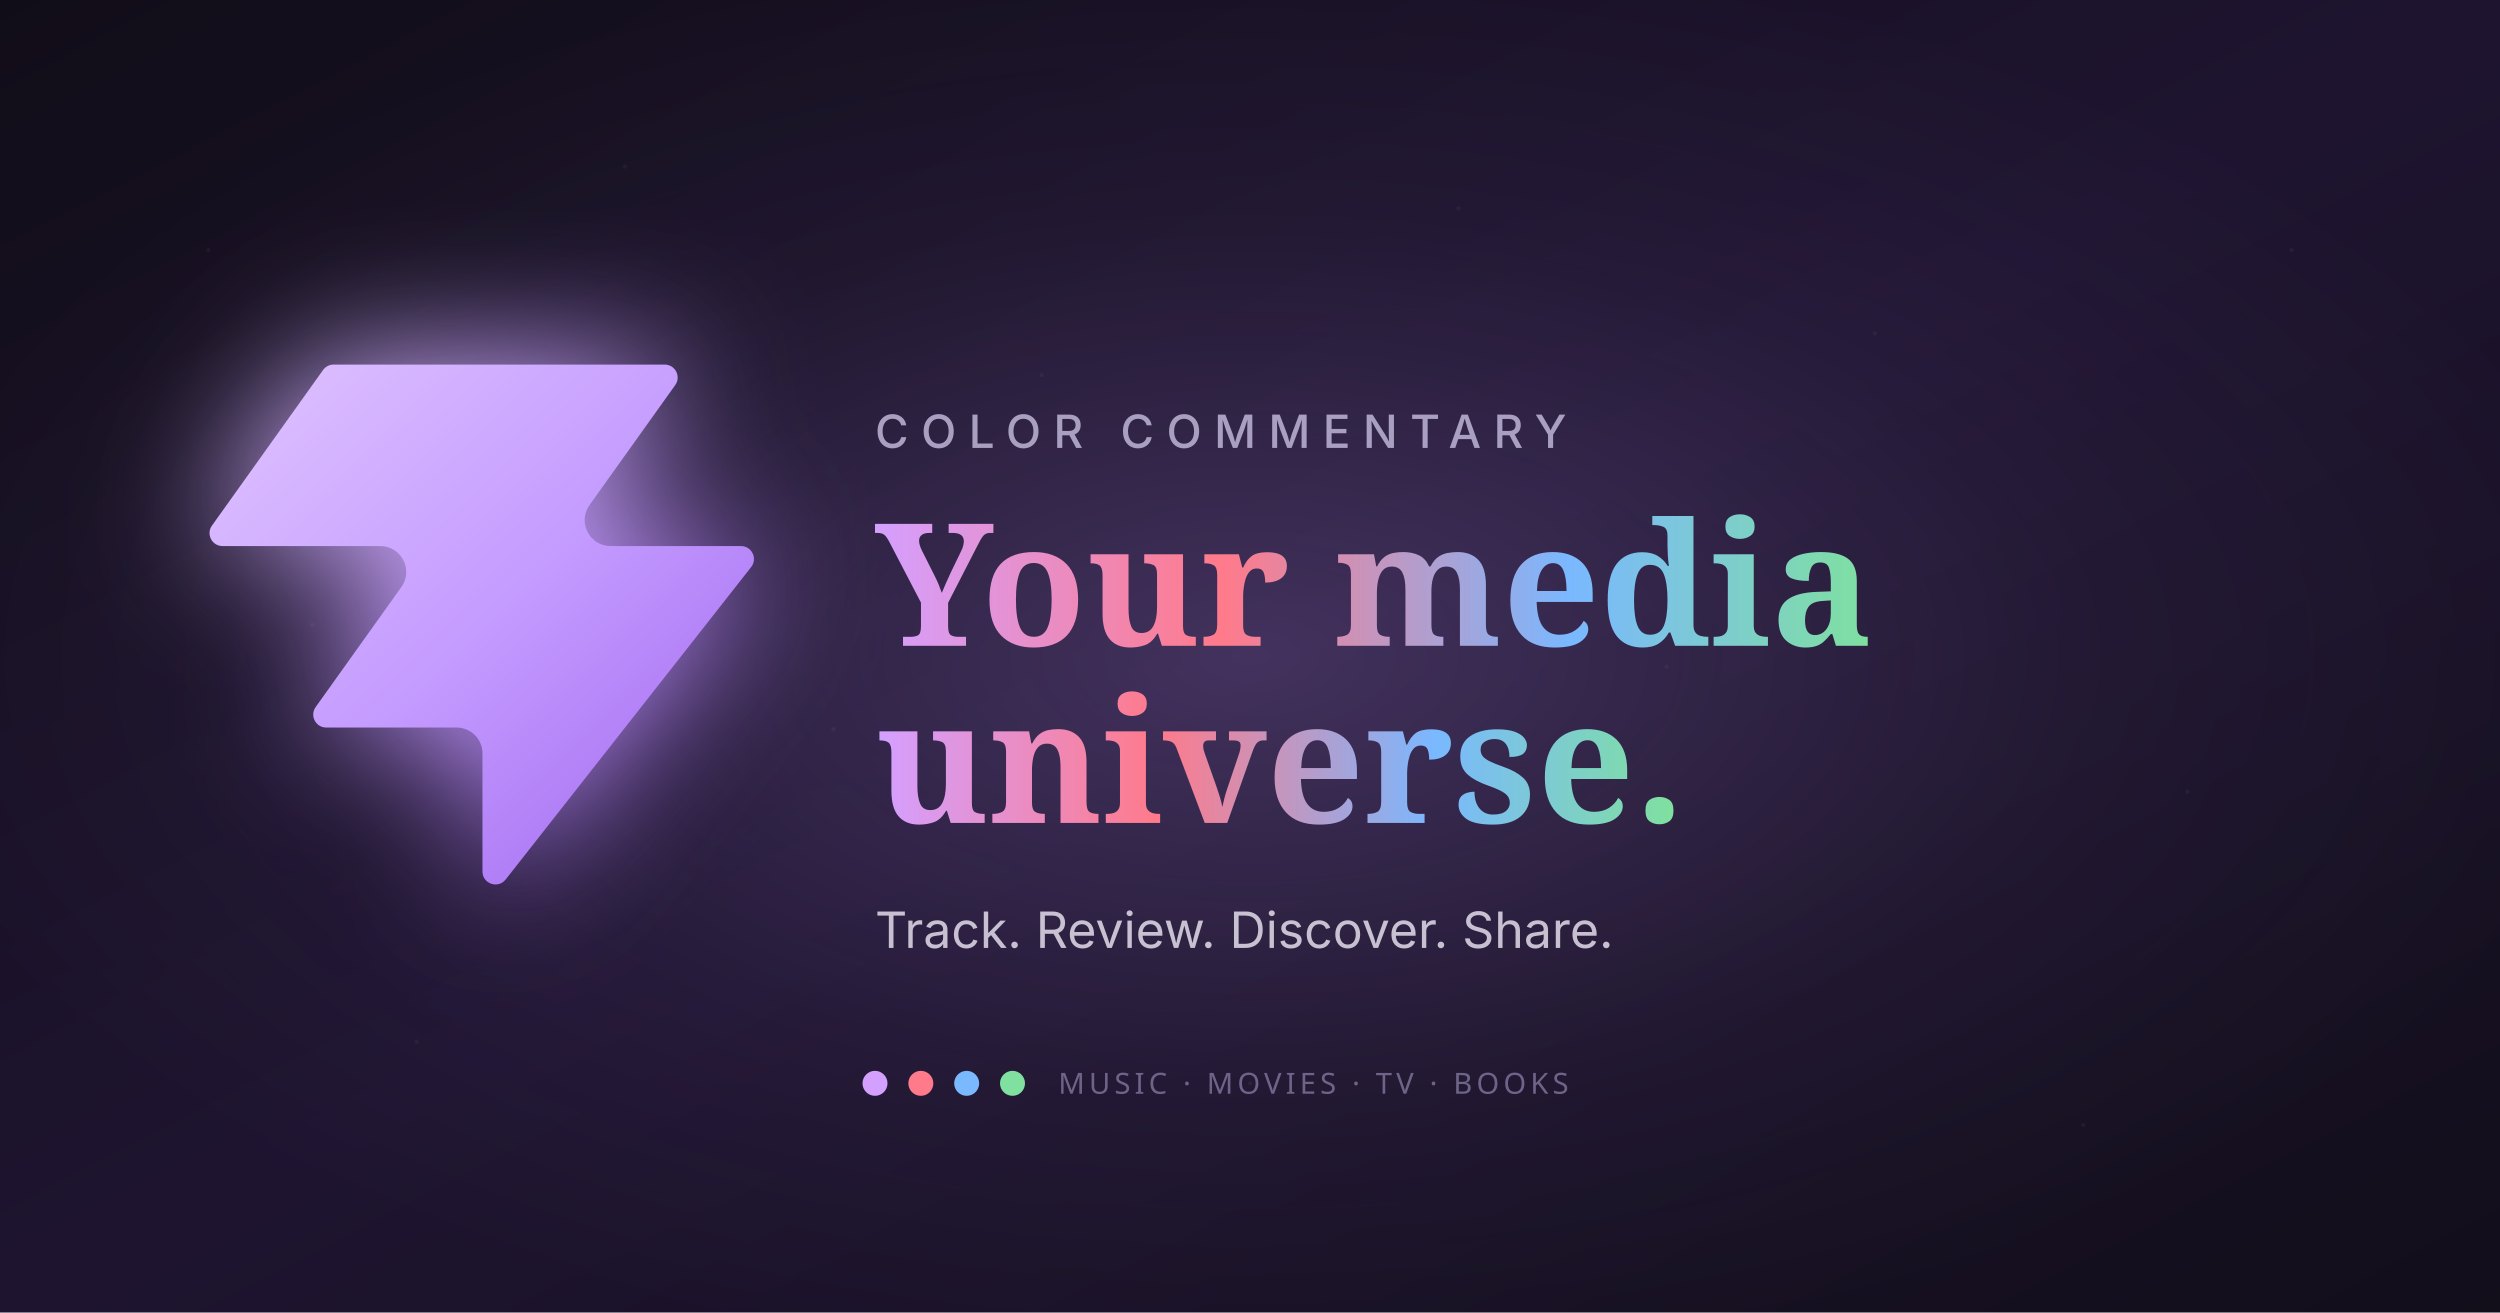
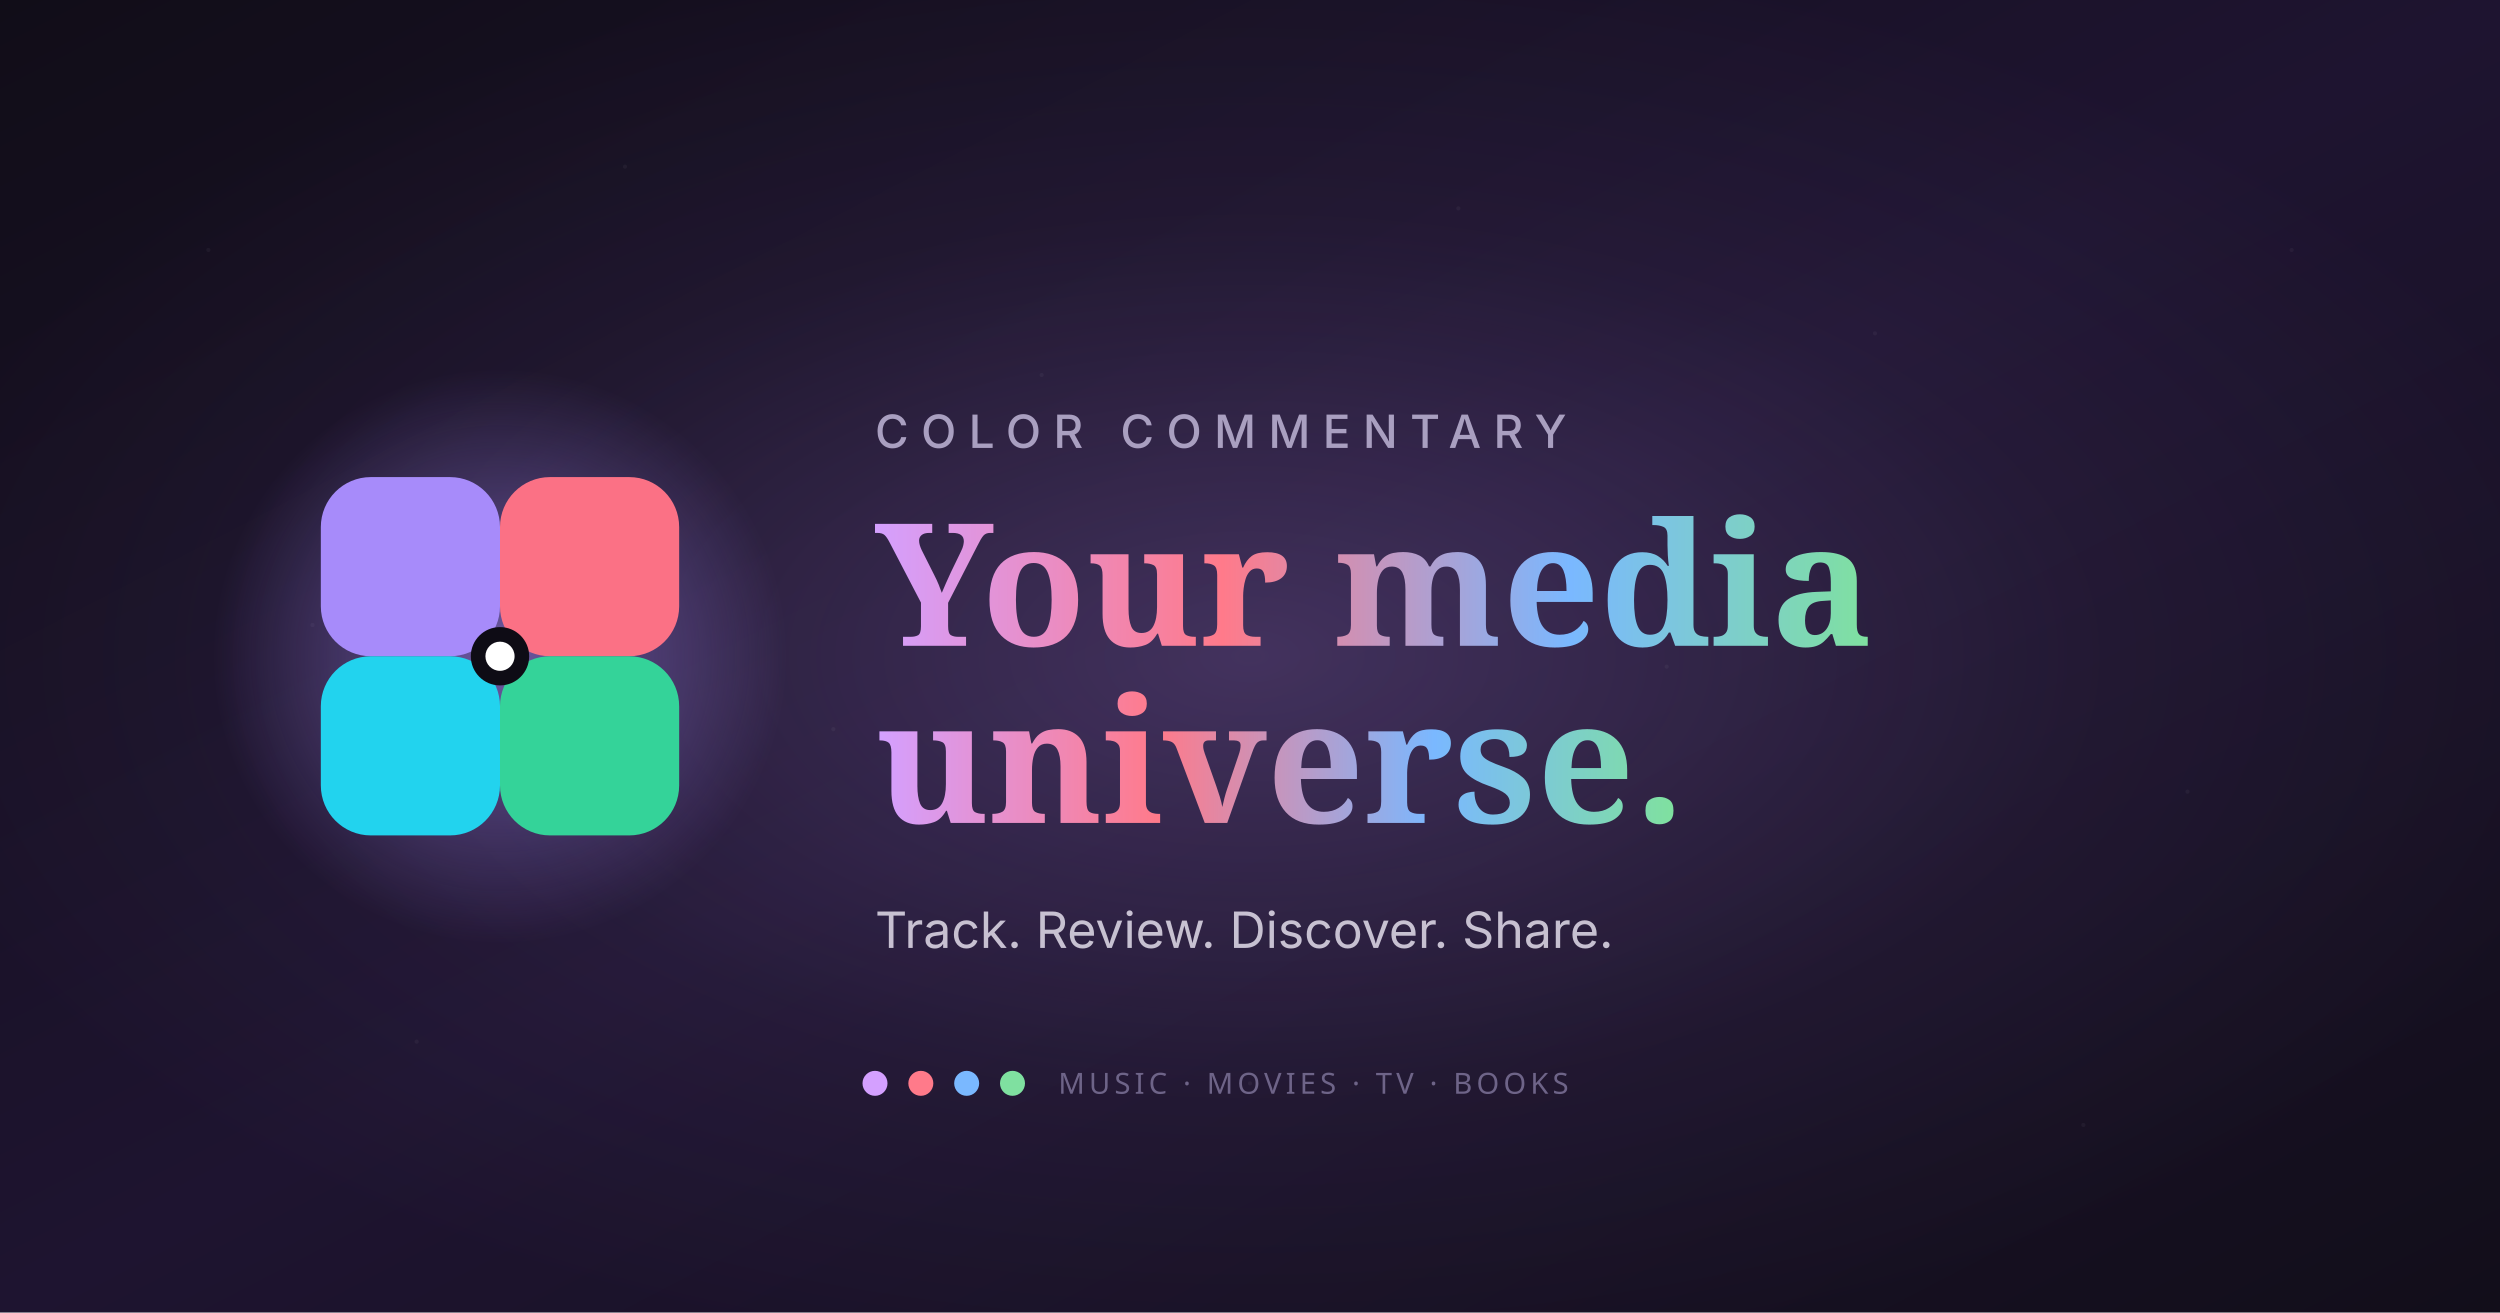
<svg xmlns="http://www.w3.org/2000/svg" width="1200" height="630" viewBox="0 0 1200 630">
  <defs>
    <linearGradient id="bg" x1="0%" y1="0%" x2="100%" y2="100%">
      <stop offset="0%" stop-color="#110d18" />
      <stop offset="50%" stop-color="#1e1430" />
      <stop offset="100%" stop-color="#120e1a" />
    </linearGradient>
    <radialGradient id="glow" cx="50%" cy="50%" r="55%">
      <stop offset="0%" stop-color="#c49bff" stop-opacity="0.22" />
      <stop offset="60%" stop-color="#c49bff" stop-opacity="0.05" />
      <stop offset="100%" stop-color="#c49bff" stop-opacity="0" />
    </radialGradient>
    <linearGradient id="titleGrad" x1="0%" y1="0%" x2="100%" y2="0%">
      <stop offset="0%" stop-color="#d4a0ff" />
      <stop offset="35%" stop-color="#ff7a8a" />
      <stop offset="70%" stop-color="#7ab8ff" />
      <stop offset="100%" stop-color="#7fe0a0" />
    </linearGradient>
-     <linearGradient id="boltGrad" x1="0%" y1="0%" x2="100%" y2="100%">
-       <stop offset="0%" stop-color="#e0c4ff" />
-       <stop offset="50%" stop-color="#c49bff" />
-       <stop offset="100%" stop-color="#a066ee" />
-     </linearGradient>
-     <filter id="boltGlow" x="-50%" y="-50%" width="200%" height="200%">
-       <feGaussianBlur stdDeviation="6" result="blur" />
-       <feMerge>
-         <feMergeNode in="blur" />
-         <feMergeNode in="SourceGraphic" />
-       </feMerge>
-     </filter>
+     <radialGradient id="paletteGlow" cx="50%" cy="50%" r="50%">
+       <stop offset="0%" stop-color="#a78bfa" stop-opacity="0.55" />
+       <stop offset="100%" stop-color="#a78bfa" stop-opacity="0" />
+     </radialGradient>
  </defs>
  <rect width="1200" height="630" fill="url(#bg)" />
  <rect width="1200" height="630" fill="url(#glow)" />
  <g opacity="0.04" fill="#ffffff">
    <circle cx="100" cy="120" r="1" />
    <circle cx="300" cy="80" r="1" />
    <circle cx="500" cy="180" r="1" />
    <circle cx="700" cy="100" r="1" />
    <circle cx="900" cy="160" r="1" />
    <circle cx="1100" cy="120" r="1" />
    <circle cx="150" cy="300" r="1" />
    <circle cx="400" cy="350" r="1" />
    <circle cx="800" cy="320" r="1" />
    <circle cx="1050" cy="380" r="1" />
    <circle cx="200" cy="500" r="1" />
    <circle cx="600" cy="520" r="1" />
    <circle cx="1000" cy="540" r="1" />
  </g>
-   <g transform="translate(100, 175)">
-     <g transform="scale(5.5)">
-       <path fill="url(#boltGrad)" filter="url(#boltGlow)" d="M25.946 44.938c-.664.845-2.021.375-2.021-.698V33.937a2.26 2.26 0 0 0-2.262-2.262H10.287c-.92 0-1.456-1.04-.92-1.788l7.48-10.471c1.07-1.497 0-3.578-1.842-3.578H1.237c-.92 0-1.456-1.04-.92-1.788L10.013.474c.214-.297.556-.474.92-.474h28.894c.92 0 1.456 1.04.92 1.788l-7.48 10.471c-1.07 1.498 0 3.579 1.842 3.579h11.377c.943 0 1.473 1.088.89 1.83L25.947 44.94z" />
-     </g>
+   <g transform="translate(120, 195)">
+     <circle cx="120" cy="120" r="138" fill="url(#paletteGlow)" />
+     <rect x="34" y="34" width="86" height="86" rx="24" fill="#a78bfa" />
+     <rect x="120" y="34" width="86" height="86" rx="24" fill="#fb7185" />
+     <rect x="34" y="120" width="86" height="86" rx="24" fill="#22d3ee" />
+     <rect x="120" y="120" width="86" height="86" rx="24" fill="#34d399" />
+     <circle cx="120" cy="120" r="14" fill="#0e0c15" />
+     <circle cx="120" cy="120" r="7" fill="#ffffff" />
  </g>
  <g transform="translate(420, 215)">
    <text x="0" y="0" font-family="'Karla', -apple-system, BlinkMacSystemFont, sans-serif" font-size="22" font-weight="500" letter-spacing="6" fill="#a99fc0">COLOR COMMENTARY</text>
    <text x="0" y="95" font-family="'Libre Baskerville', Georgia, serif" font-size="82" font-weight="700" fill="url(#titleGrad)">Your media</text>
    <text x="0" y="180" font-family="'Libre Baskerville', Georgia, serif" font-size="82" font-weight="700" fill="url(#titleGrad)">universe.</text>
    <text x="0" y="240" font-family="'Karla', -apple-system, BlinkMacSystemFont, sans-serif" font-size="24" font-weight="400" fill="#ede8f5" opacity="0.8">Track. Review. Discover. Share.</text>
  </g>
  <g transform="translate(420, 520)">
    <circle cx="0" cy="0" r="6" fill="#d4a0ff" />
    <circle cx="22" cy="0" r="6" fill="#ff7a8a" />
    <circle cx="44" cy="0" r="6" fill="#7ab8ff" />
    <circle cx="66" cy="0" r="6" fill="#7fe0a0" />
    <text x="88" y="5" font-family="'Karla', sans-serif" font-size="14" letter-spacing="2" fill="#6e6488">MUSIC · MOVIES · TV · BOOKS</text>
  </g>
</svg>
